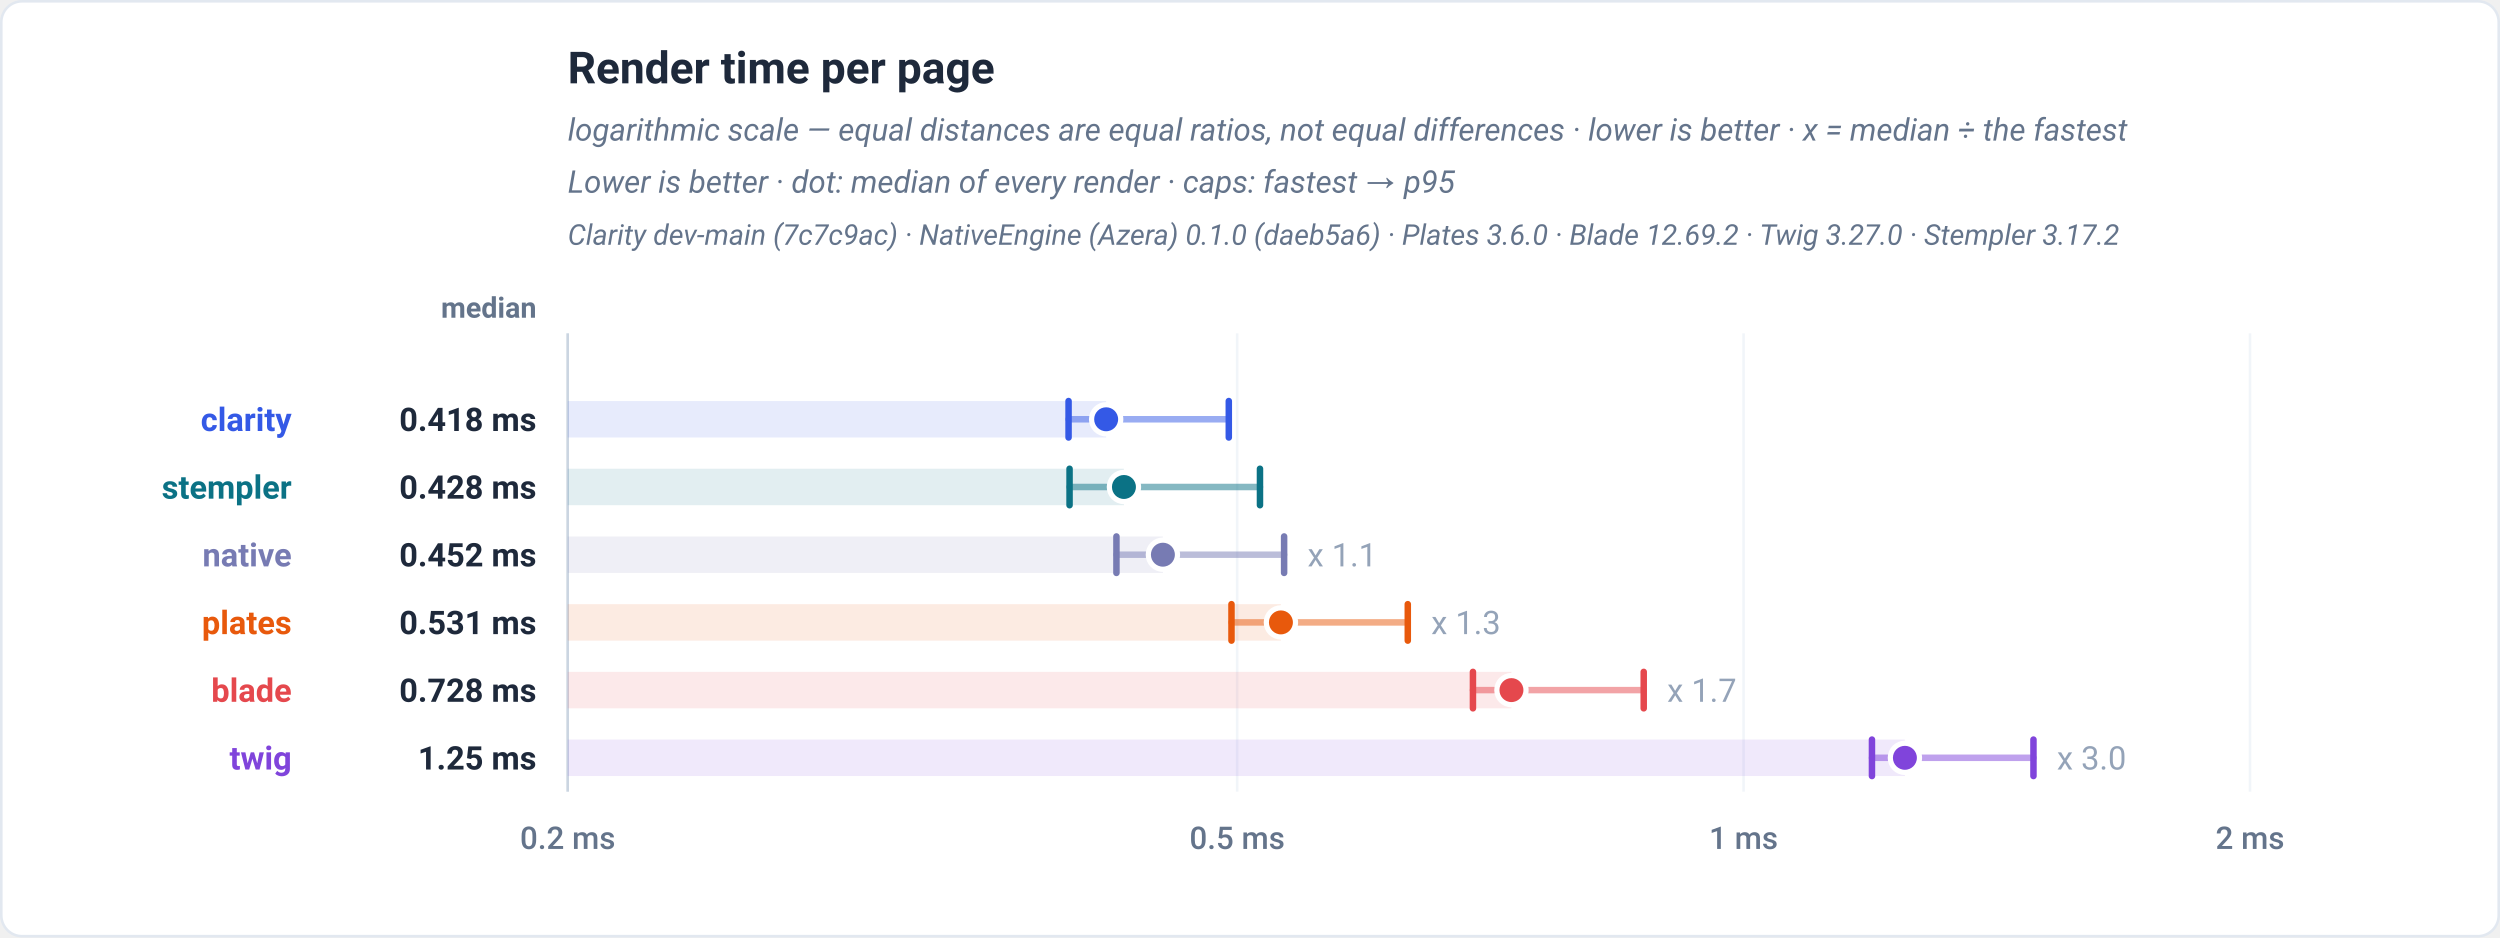
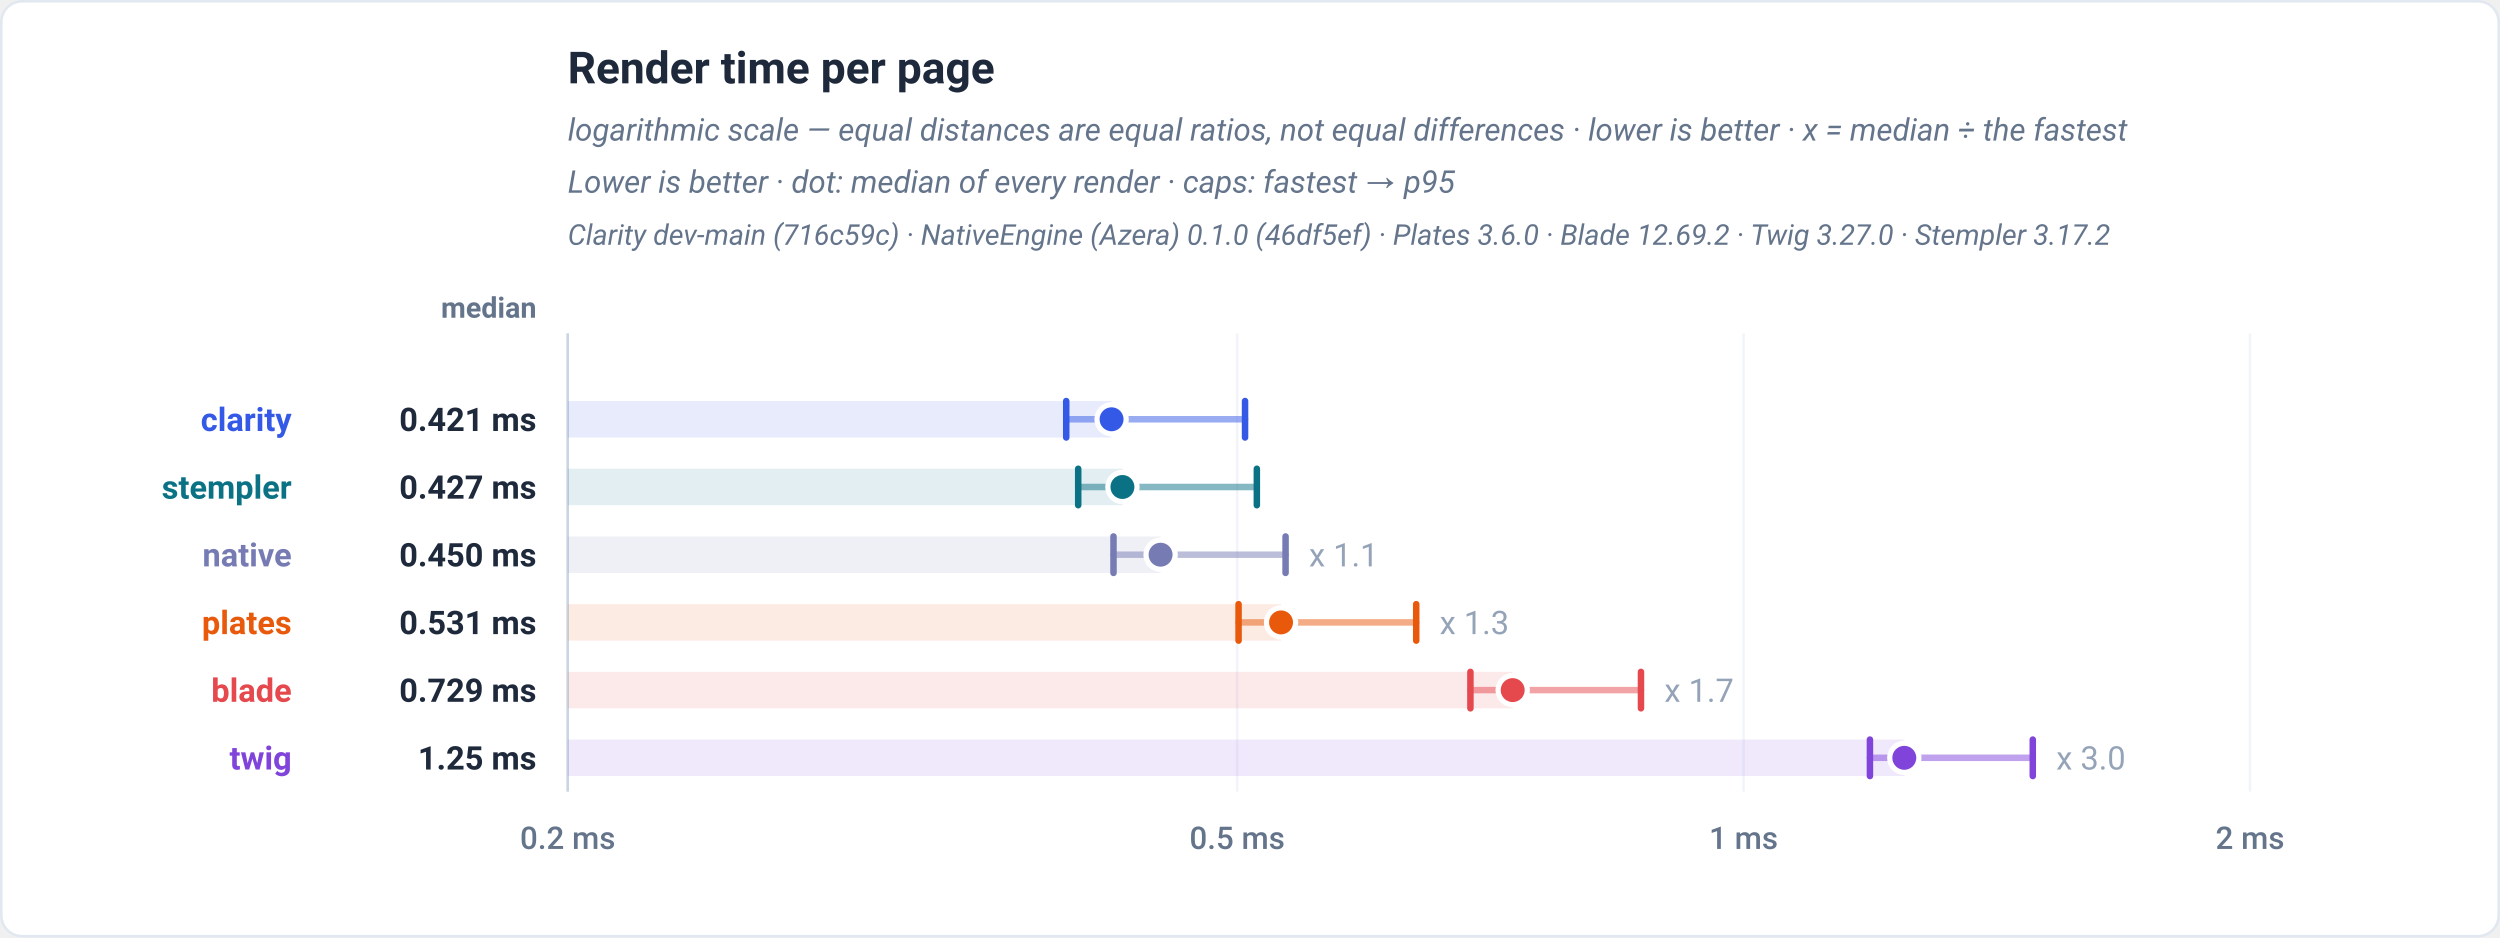
<svg xmlns="http://www.w3.org/2000/svg" viewBox="0 0 960 360" width="960" height="360" role="img" font-family="-apple-system,BlinkMacSystemFont,'Segoe UI',Roboto,Helvetica,Arial,sans-serif">
  <rect x="0.5" y="0.5" width="959" height="359" rx="8" fill="#ffffff" stroke="#e2e8f0" />
  <text x="218" y="32" font-family="-apple-system,BlinkMacSystemFont,'Segoe UI',Roboto,Helvetica,Arial,sans-serif" font-size="17" font-weight="700" fill="#1e293b" text-anchor="start">Render time per page</text>
  <text x="218" y="54" font-family="-apple-system,BlinkMacSystemFont,'Segoe UI',Roboto,Helvetica,Arial,sans-serif" font-size="12" font-weight="400" fill="#64748b" text-anchor="start" font-style="italic">logarithmic scale — equal distances are equal ratios, not equal differences · lower is better · x = median ÷ the fastest</text>
  <text x="218" y="74" font-family="-apple-system,BlinkMacSystemFont,'Segoe UI',Roboto,Helvetica,Arial,sans-serif" font-size="12" font-weight="400" fill="#64748b" text-anchor="start" font-style="italic">Lower is better · dot: median of every render · caps: fastest → p95</text>
-   <text x="218" y="94" font-family="-apple-system,BlinkMacSystemFont,'Segoe UI',Roboto,Helvetica,Arial,sans-serif" font-size="11" font-weight="400" fill="#64748b" text-anchor="start" font-style="italic">Clarity dev-main (7c7c9ac) · NativeEngine (Azera) 0.1.0 (daeb5a6) · Plates 3.6.0 · Blade 12.69.2 · Twig 3.27.0 · Stempler 3.17.2</text>
+   <text x="218" y="94" font-family="-apple-system,BlinkMacSystemFont,'Segoe UI',Roboto,Helvetica,Arial,sans-serif" font-size="11" font-weight="400" fill="#64748b" text-anchor="start" font-style="italic">Clarity dev-main (716c59c) · NativeEngine (Azera) 0.1.0 (46df5ef) · Plates 3.6.0 · Blade 12.69.2 · Twig 3.27.0 · Stempler 3.17.2</text>
  <text x="206" y="122" font-family="-apple-system,BlinkMacSystemFont,'Segoe UI',Roboto,Helvetica,Arial,sans-serif" font-size="11" font-weight="600" fill="#64748b" text-anchor="end">median</text>
  <line x1="218" y1="128" x2="218" y2="304" stroke="#f1f5f9" stroke-width="1" />
  <text x="218" y="326" font-family="-apple-system,BlinkMacSystemFont,'Segoe UI',Roboto,Helvetica,Arial,sans-serif" font-size="12" font-weight="500" fill="#64748b" text-anchor="middle">0.2 ms</text>
  <line x1="475.07" y1="128" x2="475.07" y2="304" stroke="#f1f5f9" stroke-width="1" />
  <text x="475.07" y="326" font-family="-apple-system,BlinkMacSystemFont,'Segoe UI',Roboto,Helvetica,Arial,sans-serif" font-size="12" font-weight="500" fill="#64748b" text-anchor="middle">0.5 ms</text>
  <line x1="669.53" y1="128" x2="669.53" y2="304" stroke="#f1f5f9" stroke-width="1" />
  <text x="669.53" y="326" font-family="-apple-system,BlinkMacSystemFont,'Segoe UI',Roboto,Helvetica,Arial,sans-serif" font-size="12" font-weight="500" fill="#64748b" text-anchor="middle">1 ms</text>
  <line x1="864" y1="128" x2="864" y2="304" stroke="#f1f5f9" stroke-width="1" />
  <text x="864" y="326" font-family="-apple-system,BlinkMacSystemFont,'Segoe UI',Roboto,Helvetica,Arial,sans-serif" font-size="12" font-weight="500" fill="#64748b" text-anchor="middle">2 ms</text>
  <line x1="218" y1="128" x2="218" y2="304" stroke="#cbd5e1" stroke-width="1" />
-   <rect x="218" y="154" width="206.76" height="14" fill="#3459e6" fill-opacity="0.12" />
-   <line x1="410.33" y1="161" x2="471.86" y2="161" stroke="#3459e6" stroke-width="2.5" stroke-linecap="round" opacity="0.5" />
-   <line x1="410.33" y1="154" x2="410.33" y2="168" stroke="#3459e6" stroke-width="2.5" stroke-linecap="round" />
-   <line x1="471.86" y1="154" x2="471.86" y2="168" stroke="#3459e6" stroke-width="2.5" stroke-linecap="round" />
-   <circle cx="424.76" cy="161" r="5.6" fill="#3459e6" stroke="#ffffff" stroke-width="2" />
+   <rect x="218" y="154" width="208.84" height="14" fill="#3459e6" fill-opacity="0.12" />
+   <line x1="409.43" y1="161" x2="478.1" y2="161" stroke="#3459e6" stroke-width="2.5" stroke-linecap="round" opacity="0.5" />
+   <line x1="409.43" y1="154" x2="409.43" y2="168" stroke="#3459e6" stroke-width="2.5" stroke-linecap="round" />
+   <line x1="478.1" y1="154" x2="478.1" y2="168" stroke="#3459e6" stroke-width="2.5" stroke-linecap="round" />
+   <circle cx="426.84" cy="161" r="5.6" fill="#3459e6" stroke="#ffffff" stroke-width="2" />
  <text x="112" y="165.5" font-family="-apple-system,BlinkMacSystemFont,'Segoe UI',Roboto,Helvetica,Arial,sans-serif" font-size="12.5" font-weight="700" fill="#3459e6" text-anchor="end">clarity</text>
-   <text x="206" y="165.5" font-family="-apple-system,BlinkMacSystemFont,'Segoe UI',Roboto,Helvetica,Arial,sans-serif" font-size="12.5" font-weight="700" fill="#1e293b" text-anchor="end">0.418 ms</text>
-   <rect x="218" y="180" width="213.59" height="14" fill="#0b7285" fill-opacity="0.12" />
-   <line x1="410.71" y1="187" x2="483.83" y2="187" stroke="#0b7285" stroke-width="2.5" stroke-linecap="round" opacity="0.5" />
-   <line x1="410.71" y1="180" x2="410.71" y2="194" stroke="#0b7285" stroke-width="2.5" stroke-linecap="round" />
-   <line x1="483.83" y1="180" x2="483.83" y2="194" stroke="#0b7285" stroke-width="2.5" stroke-linecap="round" />
-   <circle cx="431.59" cy="187" r="5.6" fill="#0b7285" stroke="#ffffff" stroke-width="2" />
+   <text x="206" y="165.5" font-family="-apple-system,BlinkMacSystemFont,'Segoe UI',Roboto,Helvetica,Arial,sans-serif" font-size="12.5" font-weight="700" fill="#1e293b" text-anchor="end">0.421 ms</text>
+   <rect x="218" y="180" width="213.01" height="14" fill="#0b7285" fill-opacity="0.12" />
+   <line x1="414.03" y1="187" x2="482.63" y2="187" stroke="#0b7285" stroke-width="2.5" stroke-linecap="round" opacity="0.5" />
+   <line x1="414.03" y1="180" x2="414.03" y2="194" stroke="#0b7285" stroke-width="2.5" stroke-linecap="round" />
+   <line x1="482.63" y1="180" x2="482.63" y2="194" stroke="#0b7285" stroke-width="2.5" stroke-linecap="round" />
+   <circle cx="431.01" cy="187" r="5.6" fill="#0b7285" stroke="#ffffff" stroke-width="2" />
  <text x="112" y="191.5" font-family="-apple-system,BlinkMacSystemFont,'Segoe UI',Roboto,Helvetica,Arial,sans-serif" font-size="12.5" font-weight="700" fill="#0b7285" text-anchor="end">stempler</text>
-   <text x="206" y="191.5" font-family="-apple-system,BlinkMacSystemFont,'Segoe UI',Roboto,Helvetica,Arial,sans-serif" font-size="12.5" font-weight="700" fill="#1e293b" text-anchor="end">0.428 ms</text>
-   <rect x="218" y="206" width="228.55" height="14" fill="#777bb3" fill-opacity="0.12" />
-   <line x1="428.71" y1="213" x2="493.1" y2="213" stroke="#777bb3" stroke-width="2.5" stroke-linecap="round" opacity="0.5" />
-   <line x1="428.71" y1="206" x2="428.71" y2="220" stroke="#777bb3" stroke-width="2.5" stroke-linecap="round" />
-   <line x1="493.1" y1="206" x2="493.1" y2="220" stroke="#777bb3" stroke-width="2.5" stroke-linecap="round" />
-   <circle cx="446.55" cy="213" r="5.6" fill="#777bb3" stroke="#ffffff" stroke-width="2" />
-   <text x="502.1" y="217.5" font-family="-apple-system,BlinkMacSystemFont,'Segoe UI',Roboto,Helvetica,Arial,sans-serif" font-size="12.5" font-weight="400" fill="#94a3b8" text-anchor="start" stroke="#ffffff" stroke-width="3" paint-order="stroke" stroke-linejoin="round">x 1.1</text>
+   <text x="206" y="191.5" font-family="-apple-system,BlinkMacSystemFont,'Segoe UI',Roboto,Helvetica,Arial,sans-serif" font-size="12.5" font-weight="700" fill="#1e293b" text-anchor="end">0.427 ms</text>
+   <rect x="218" y="206" width="227.66" height="14" fill="#777bb3" fill-opacity="0.12" />
+   <line x1="427.58" y1="213" x2="493.66" y2="213" stroke="#777bb3" stroke-width="2.5" stroke-linecap="round" opacity="0.5" />
+   <line x1="427.58" y1="206" x2="427.58" y2="220" stroke="#777bb3" stroke-width="2.5" stroke-linecap="round" />
+   <line x1="493.66" y1="206" x2="493.66" y2="220" stroke="#777bb3" stroke-width="2.5" stroke-linecap="round" />
+   <circle cx="445.66" cy="213" r="5.6" fill="#777bb3" stroke="#ffffff" stroke-width="2" />
+   <text x="502.66" y="217.5" font-family="-apple-system,BlinkMacSystemFont,'Segoe UI',Roboto,Helvetica,Arial,sans-serif" font-size="12.5" font-weight="400" fill="#94a3b8" text-anchor="start" stroke="#ffffff" stroke-width="3" paint-order="stroke" stroke-linejoin="round">x 1.1</text>
  <text x="112" y="217.5" font-family="-apple-system,BlinkMacSystemFont,'Segoe UI',Roboto,Helvetica,Arial,sans-serif" font-size="12.5" font-weight="700" fill="#777bb3" text-anchor="end">native</text>
-   <text x="206" y="217.5" font-family="-apple-system,BlinkMacSystemFont,'Segoe UI',Roboto,Helvetica,Arial,sans-serif" font-size="12.5" font-weight="700" fill="#1e293b" text-anchor="end">0.452 ms</text>
-   <rect x="218" y="232" width="273.87" height="14" fill="#e8590c" fill-opacity="0.12" />
-   <line x1="472.89" y1="239" x2="540.59" y2="239" stroke="#e8590c" stroke-width="2.5" stroke-linecap="round" opacity="0.5" />
-   <line x1="472.89" y1="232" x2="472.89" y2="246" stroke="#e8590c" stroke-width="2.5" stroke-linecap="round" />
-   <line x1="540.59" y1="232" x2="540.59" y2="246" stroke="#e8590c" stroke-width="2.5" stroke-linecap="round" />
-   <circle cx="491.87" cy="239" r="5.6" fill="#e8590c" stroke="#ffffff" stroke-width="2" />
-   <text x="549.59" y="243.5" font-family="-apple-system,BlinkMacSystemFont,'Segoe UI',Roboto,Helvetica,Arial,sans-serif" font-size="12.5" font-weight="400" fill="#94a3b8" text-anchor="start" stroke="#ffffff" stroke-width="3" paint-order="stroke" stroke-linejoin="round">x 1.3</text>
+   <text x="206" y="217.5" font-family="-apple-system,BlinkMacSystemFont,'Segoe UI',Roboto,Helvetica,Arial,sans-serif" font-size="12.5" font-weight="700" fill="#1e293b" text-anchor="end">0.450 ms</text>
+   <rect x="218" y="232" width="273.92" height="14" fill="#e8590c" fill-opacity="0.12" />
+   <line x1="475.61" y1="239" x2="543.83" y2="239" stroke="#e8590c" stroke-width="2.5" stroke-linecap="round" opacity="0.5" />
+   <line x1="475.61" y1="232" x2="475.61" y2="246" stroke="#e8590c" stroke-width="2.5" stroke-linecap="round" />
+   <line x1="543.83" y1="232" x2="543.83" y2="246" stroke="#e8590c" stroke-width="2.5" stroke-linecap="round" />
+   <circle cx="491.92" cy="239" r="5.6" fill="#e8590c" stroke="#ffffff" stroke-width="2" />
+   <text x="552.83" y="243.5" font-family="-apple-system,BlinkMacSystemFont,'Segoe UI',Roboto,Helvetica,Arial,sans-serif" font-size="12.5" font-weight="400" fill="#94a3b8" text-anchor="start" stroke="#ffffff" stroke-width="3" paint-order="stroke" stroke-linejoin="round">x 1.3</text>
  <text x="112" y="243.5" font-family="-apple-system,BlinkMacSystemFont,'Segoe UI',Roboto,Helvetica,Arial,sans-serif" font-size="12.5" font-weight="700" fill="#e8590c" text-anchor="end">plates</text>
  <text x="206" y="243.5" font-family="-apple-system,BlinkMacSystemFont,'Segoe UI',Roboto,Helvetica,Arial,sans-serif" font-size="12.5" font-weight="700" fill="#1e293b" text-anchor="end">0.531 ms</text>
-   <rect x="218" y="258" width="362.39" height="14" fill="#e5484d" fill-opacity="0.12" />
-   <line x1="565.61" y1="265" x2="631.19" y2="265" stroke="#e5484d" stroke-width="2.5" stroke-linecap="round" opacity="0.5" />
-   <line x1="565.61" y1="258" x2="565.61" y2="272" stroke="#e5484d" stroke-width="2.5" stroke-linecap="round" />
-   <line x1="631.19" y1="258" x2="631.19" y2="272" stroke="#e5484d" stroke-width="2.5" stroke-linecap="round" />
-   <circle cx="580.39" cy="265" r="5.6" fill="#e5484d" stroke="#ffffff" stroke-width="2" />
-   <text x="640.19" y="269.5" font-family="-apple-system,BlinkMacSystemFont,'Segoe UI',Roboto,Helvetica,Arial,sans-serif" font-size="12.5" font-weight="400" fill="#94a3b8" text-anchor="start" stroke="#ffffff" stroke-width="3" paint-order="stroke" stroke-linejoin="round">x 1.7</text>
+   <rect x="218" y="258" width="362.87" height="14" fill="#e5484d" fill-opacity="0.12" />
+   <line x1="564.64" y1="265" x2="630.13" y2="265" stroke="#e5484d" stroke-width="2.5" stroke-linecap="round" opacity="0.5" />
+   <line x1="564.64" y1="258" x2="564.64" y2="272" stroke="#e5484d" stroke-width="2.5" stroke-linecap="round" />
+   <line x1="630.13" y1="258" x2="630.13" y2="272" stroke="#e5484d" stroke-width="2.5" stroke-linecap="round" />
+   <circle cx="580.87" cy="265" r="5.6" fill="#e5484d" stroke="#ffffff" stroke-width="2" />
+   <text x="639.13" y="269.5" font-family="-apple-system,BlinkMacSystemFont,'Segoe UI',Roboto,Helvetica,Arial,sans-serif" font-size="12.5" font-weight="400" fill="#94a3b8" text-anchor="start" stroke="#ffffff" stroke-width="3" paint-order="stroke" stroke-linejoin="round">x 1.7</text>
  <text x="112" y="269.5" font-family="-apple-system,BlinkMacSystemFont,'Segoe UI',Roboto,Helvetica,Arial,sans-serif" font-size="12.5" font-weight="700" fill="#e5484d" text-anchor="end">blade</text>
-   <text x="206" y="269.5" font-family="-apple-system,BlinkMacSystemFont,'Segoe UI',Roboto,Helvetica,Arial,sans-serif" font-size="12.5" font-weight="700" fill="#1e293b" text-anchor="end">0.728 ms</text>
-   <rect x="218" y="284" width="513.48" height="14" fill="#8044db" fill-opacity="0.12" />
-   <line x1="718.83" y1="291" x2="780.85" y2="291" stroke="#8044db" stroke-width="2.5" stroke-linecap="round" opacity="0.5" />
-   <line x1="718.83" y1="284" x2="718.83" y2="298" stroke="#8044db" stroke-width="2.5" stroke-linecap="round" />
-   <line x1="780.85" y1="284" x2="780.85" y2="298" stroke="#8044db" stroke-width="2.5" stroke-linecap="round" />
-   <circle cx="731.48" cy="291" r="5.6" fill="#8044db" stroke="#ffffff" stroke-width="2" />
-   <text x="789.85" y="295.5" font-family="-apple-system,BlinkMacSystemFont,'Segoe UI',Roboto,Helvetica,Arial,sans-serif" font-size="12.5" font-weight="400" fill="#94a3b8" text-anchor="start" stroke="#ffffff" stroke-width="3" paint-order="stroke" stroke-linejoin="round">x 3.0</text>
+   <text x="206" y="269.5" font-family="-apple-system,BlinkMacSystemFont,'Segoe UI',Roboto,Helvetica,Arial,sans-serif" font-size="12.5" font-weight="700" fill="#1e293b" text-anchor="end">0.729 ms</text>
+   <rect x="218" y="284" width="513.25" height="14" fill="#8044db" fill-opacity="0.12" />
+   <line x1="718.05" y1="291" x2="780.59" y2="291" stroke="#8044db" stroke-width="2.5" stroke-linecap="round" opacity="0.5" />
+   <line x1="718.05" y1="284" x2="718.05" y2="298" stroke="#8044db" stroke-width="2.5" stroke-linecap="round" />
+   <line x1="780.59" y1="284" x2="780.59" y2="298" stroke="#8044db" stroke-width="2.5" stroke-linecap="round" />
+   <circle cx="731.25" cy="291" r="5.6" fill="#8044db" stroke="#ffffff" stroke-width="2" />
+   <text x="789.59" y="295.5" font-family="-apple-system,BlinkMacSystemFont,'Segoe UI',Roboto,Helvetica,Arial,sans-serif" font-size="12.5" font-weight="400" fill="#94a3b8" text-anchor="start" stroke="#ffffff" stroke-width="3" paint-order="stroke" stroke-linejoin="round">x 3.0</text>
  <text x="112" y="295.5" font-family="-apple-system,BlinkMacSystemFont,'Segoe UI',Roboto,Helvetica,Arial,sans-serif" font-size="12.5" font-weight="700" fill="#8044db" text-anchor="end">twig</text>
  <text x="206" y="295.5" font-family="-apple-system,BlinkMacSystemFont,'Segoe UI',Roboto,Helvetica,Arial,sans-serif" font-size="12.5" font-weight="700" fill="#1e293b" text-anchor="end">1.25 ms</text>
</svg>
